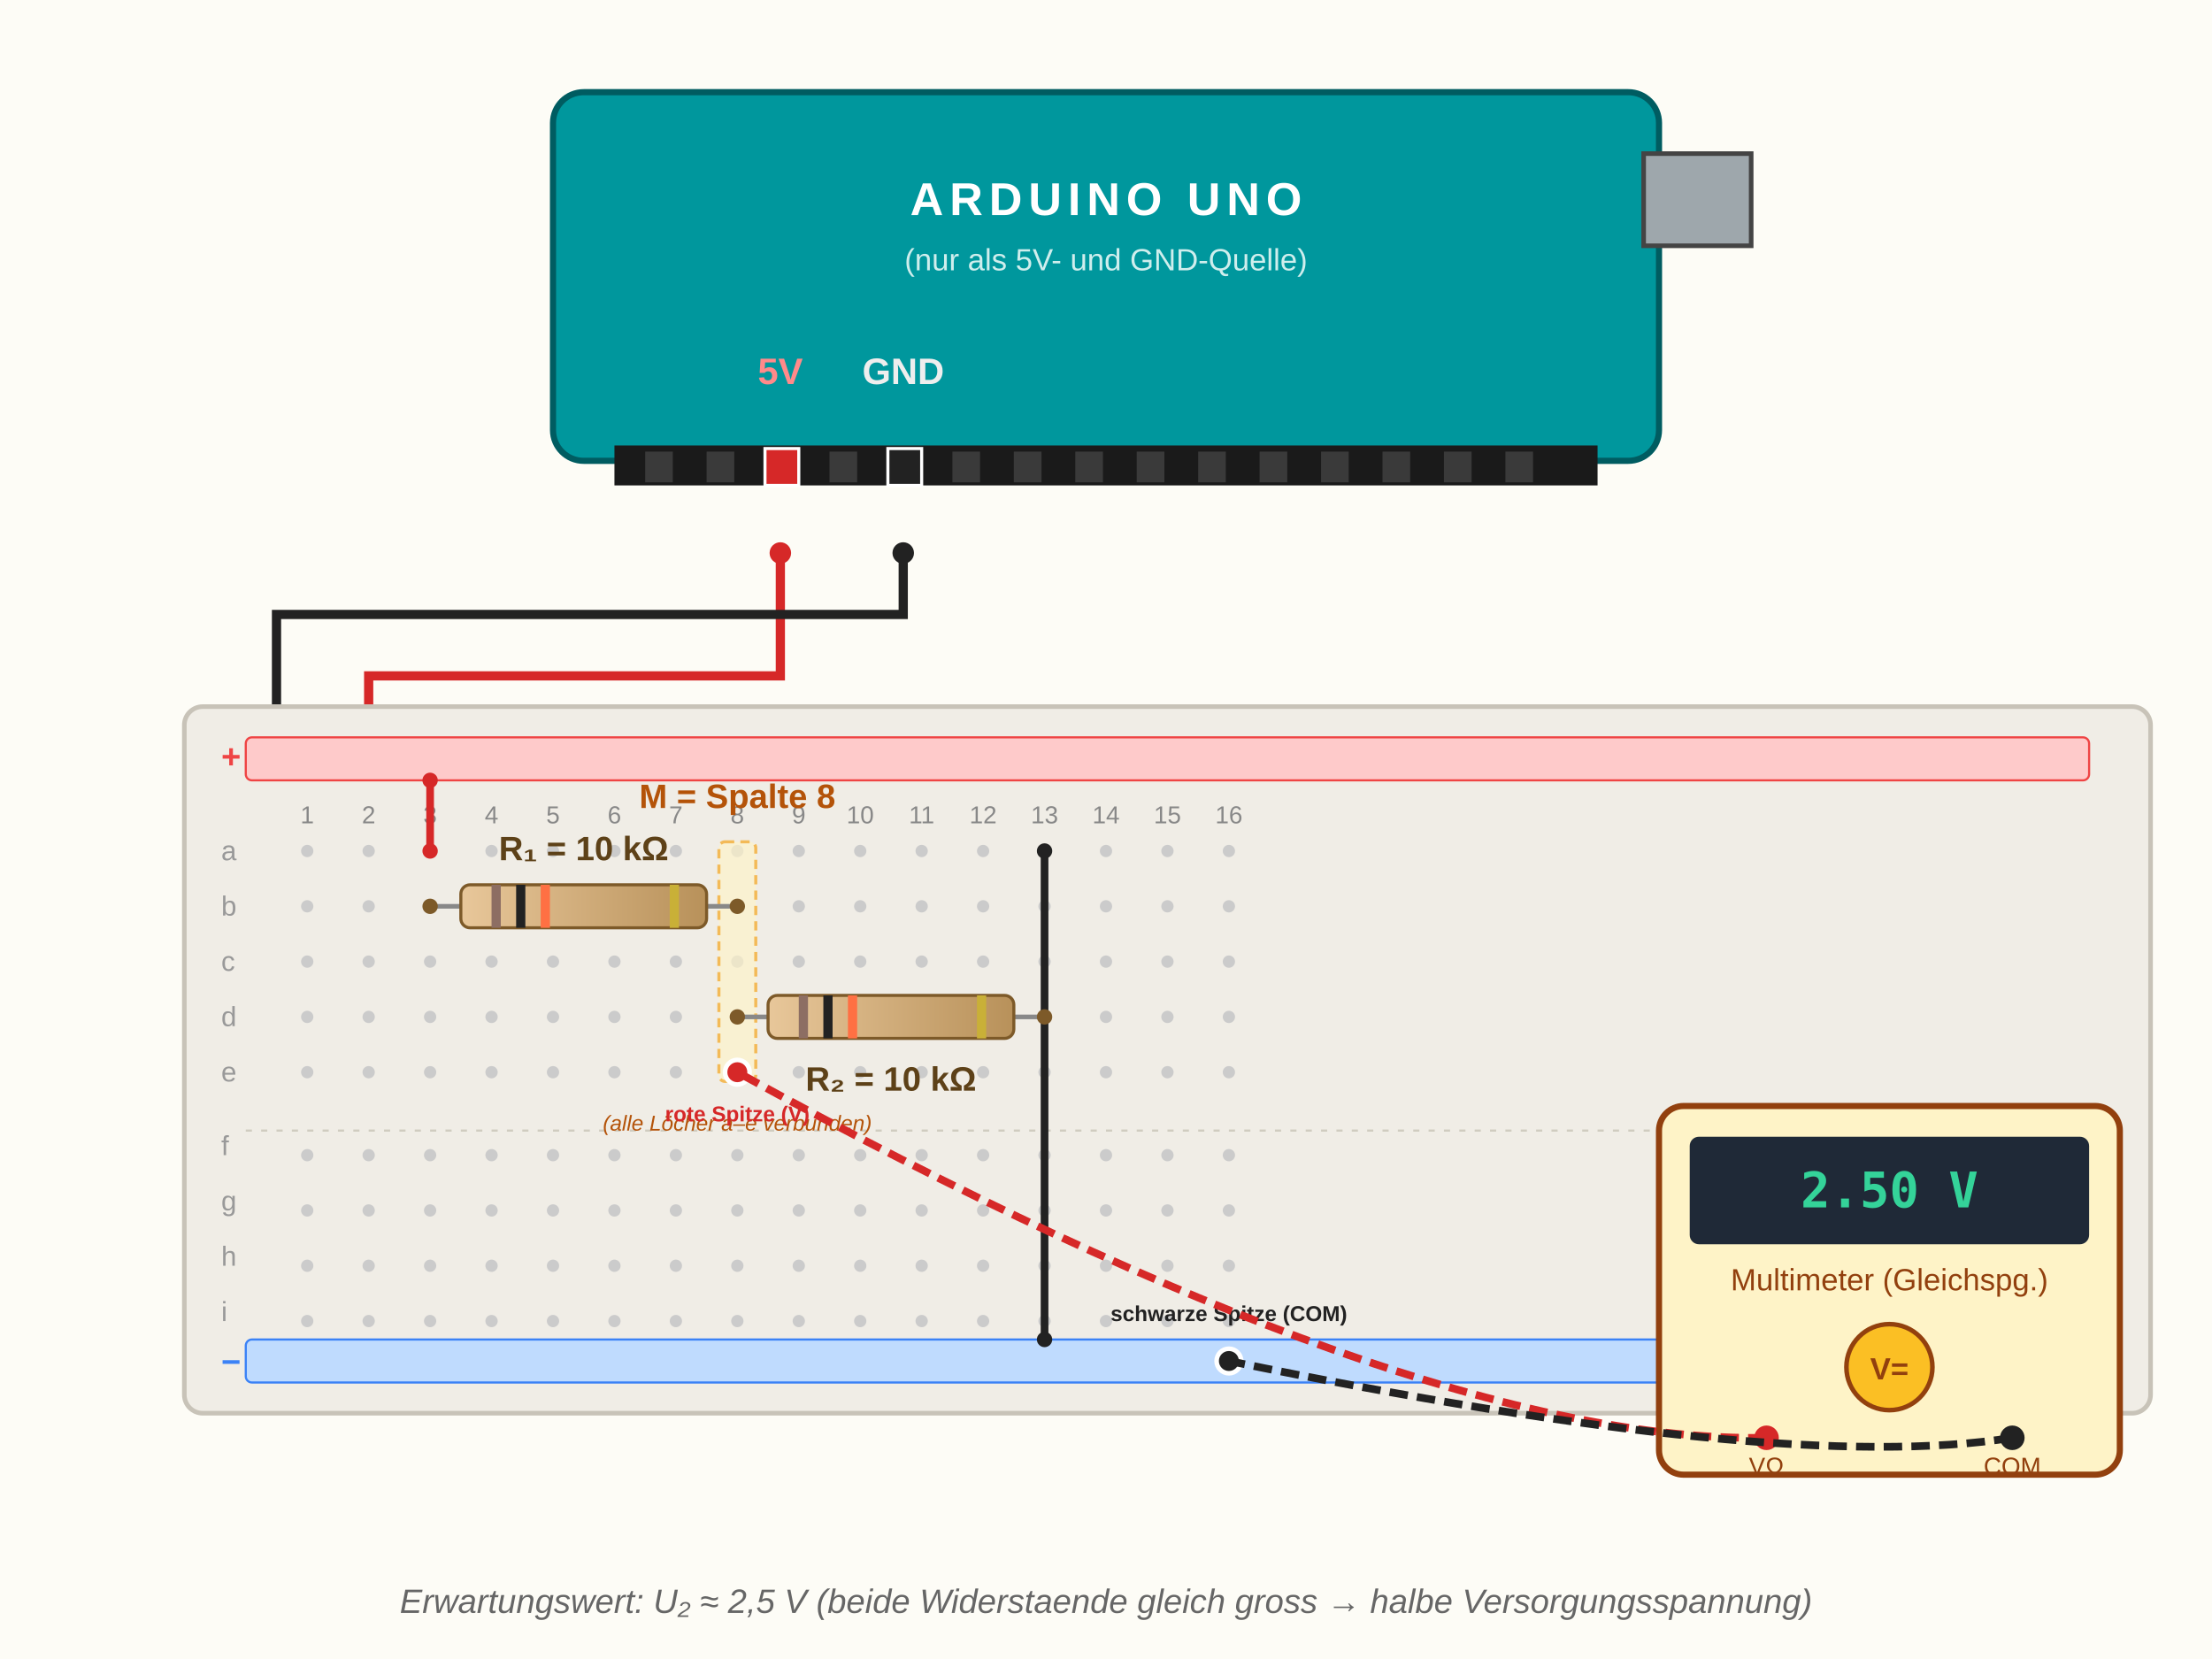
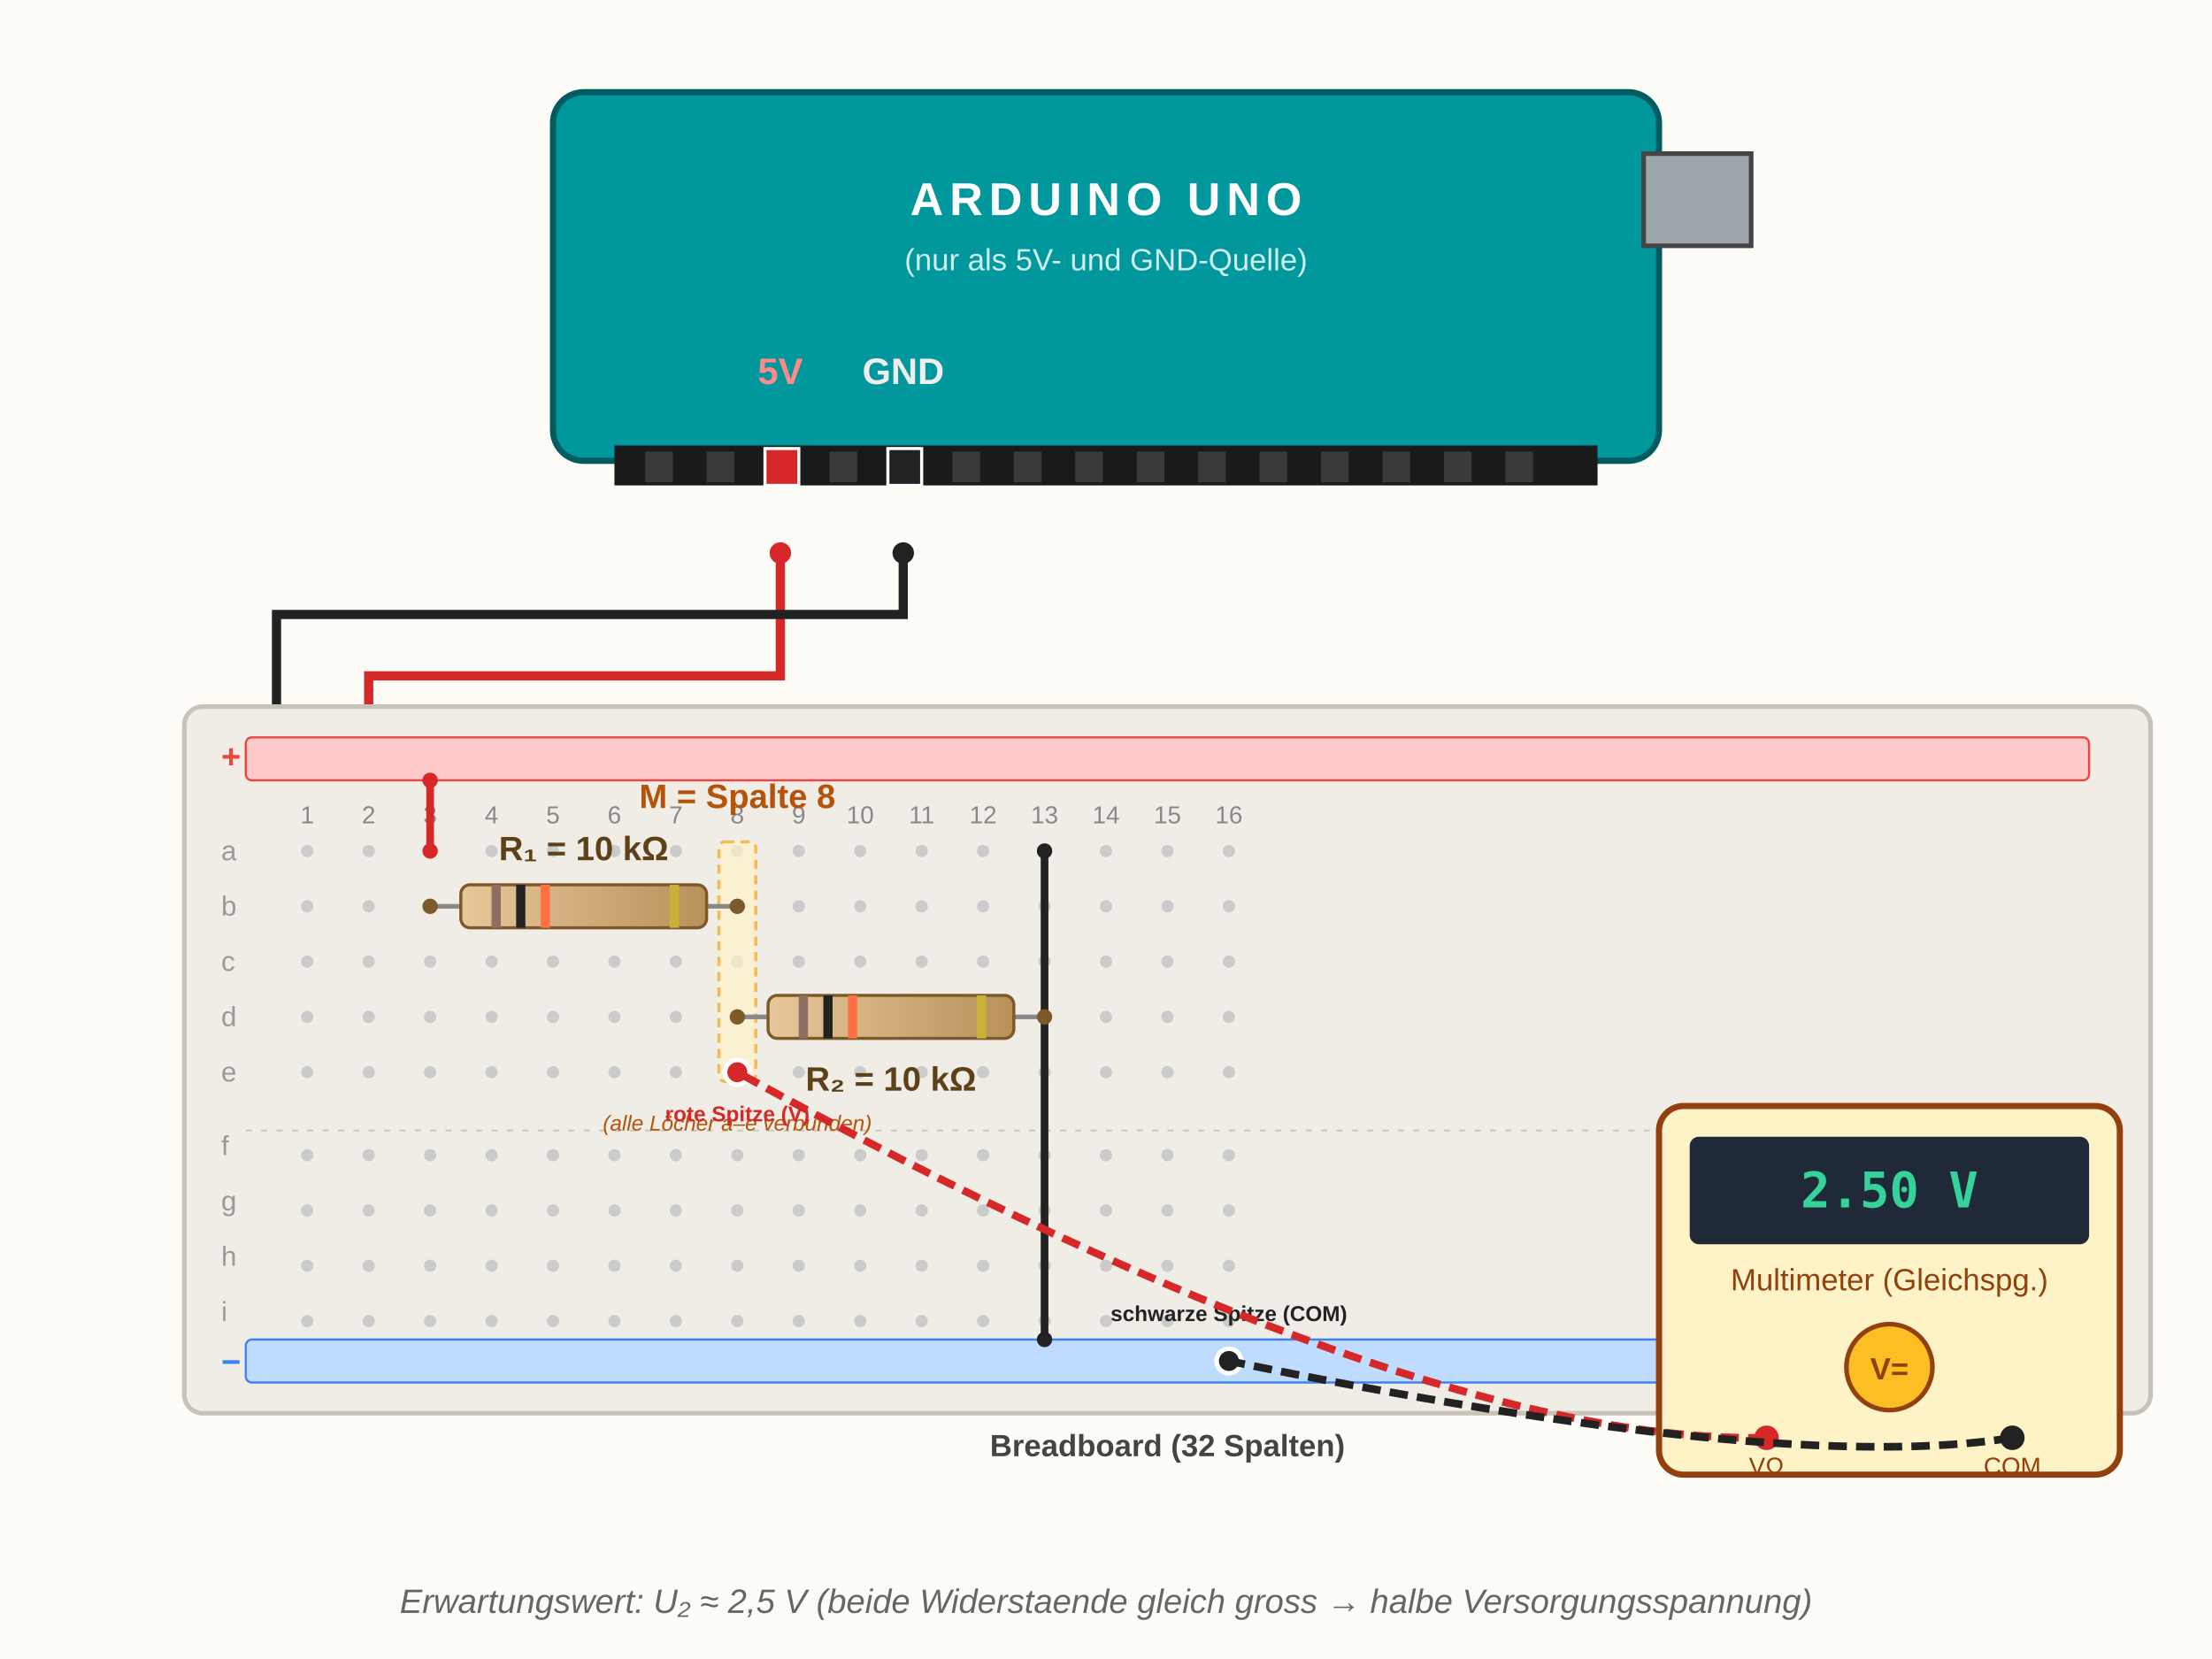
<svg xmlns="http://www.w3.org/2000/svg" viewBox="0 0 720 540" width="100%" style="max-width: 720px; height: auto; font-family: 'Helvetica Neue', Arial, sans-serif;">
  <defs>
    <linearGradient id="resBody1" x1="0" x2="1" y1="0" y2="0">
      <stop offset="0%" stop-color="#e8c79a" />
      <stop offset="100%" stop-color="#b8915a" />
    </linearGradient>
  </defs>
  <rect width="720" height="540" fill="#fdfcf6" />
  <g id="arduino" transform="translate(180, 30)">
    <rect x="0" y="0" width="360" height="120" rx="10" fill="#00979d" stroke="#005c61" stroke-width="2" />
    <rect x="355" y="20" width="35" height="30" fill="#9ea7ac" stroke="#444" stroke-width="1.5" />
    <text x="180" y="40" text-anchor="middle" fill="#fff" font-weight="bold" font-size="15" letter-spacing="2">ARDUINO UNO</text>
    <text x="180" y="58" text-anchor="middle" fill="#cfeeed" font-size="10">(nur als 5V- und GND-Quelle)</text>
    <g font-size="12" font-weight="bold" text-anchor="middle">
      <text x="74" y="95" fill="#ff8a8a">5V</text>
      <text x="114" y="95" fill="#eeeeee">GND</text>
    </g>
    <rect x="20" y="115" width="320" height="13" fill="#1a1a1a" />
    <g fill="#3a3a3a">
      <rect x="30" y="117" width="9" height="10" />
      <rect x="50" y="117" width="9" height="10" />
      <rect x="70" y="117" width="9" height="10" />
      <rect x="90" y="117" width="9" height="10" />
      <rect x="110" y="117" width="9" height="10" />
      <rect x="130" y="117" width="9" height="10" />
      <rect x="150" y="117" width="9" height="10" />
      <rect x="170" y="117" width="9" height="10" />
      <rect x="190" y="117" width="9" height="10" />
      <rect x="210" y="117" width="9" height="10" />
      <rect x="230" y="117" width="9" height="10" />
      <rect x="250" y="117" width="9" height="10" />
      <rect x="270" y="117" width="9" height="10" />
      <rect x="290" y="117" width="9" height="10" />
      <rect x="310" y="117" width="9" height="10" />
    </g>
    <rect x="69" y="116" width="11" height="12" fill="#d62828" stroke="#fff" stroke-width="1" />
    <rect x="109" y="116" width="11" height="12" fill="#222" stroke="#fff" stroke-width="1" />
  </g>
  <path d="M 254 180 L 254 220 L 120 220 L 120 240" stroke="#d62828" stroke-width="3" fill="none" stroke-linecap="round" />
  <circle cx="254" cy="180" r="3.5" fill="#d62828" />
  <circle cx="120" cy="240" r="3.5" fill="#d62828" />
  <path d="M 294 180 L 294 200 L 90 200 L 90 440 L 120 440" stroke="#222" stroke-width="3" fill="none" stroke-linecap="round" />
  <circle cx="294" cy="180" r="3.5" fill="#222" />
  <circle cx="120" cy="440" r="3.5" fill="#222" />
  <g id="breadboard" transform="translate(60, 230)">
    <rect x="0" y="0" width="640" height="230" rx="6" fill="#f0ede6" stroke="#c8c3b8" stroke-width="1.5" />
    <rect x="20" y="10" width="600" height="14" rx="2" fill="#FECACA" stroke="#EF4444" stroke-width="0.7" />
    <text x="12" y="20" font-size="11" font-weight="bold" fill="#EF4444">+</text>
    <rect x="20" y="206" width="600" height="14" rx="2" fill="#BFDBFE" stroke="#3B82F6" stroke-width="0.7" />
    <text x="12" y="217" font-size="11" font-weight="bold" fill="#3B82F6">−</text>
    <g font-size="8" fill="#888" text-anchor="middle">
      <text x="40" y="38">1</text>
      <text x="60" y="38">2</text>
      <text x="80" y="38">3</text>
      <text x="100" y="38">4</text>
      <text x="120" y="38">5</text>
      <text x="140" y="38">6</text>
      <text x="160" y="38">7</text>
      <text x="180" y="38">8</text>
      <text x="200" y="38">9</text>
      <text x="220" y="38">10</text>
      <text x="240" y="38">11</text>
      <text x="260" y="38">12</text>
      <text x="280" y="38">13</text>
      <text x="300" y="38">14</text>
      <text x="320" y="38">15</text>
      <text x="340" y="38">16</text>
    </g>
    <g font-size="9" fill="#999">
      <text x="12" y="50">a</text>
      <text x="12" y="68">b</text>
      <text x="12" y="86">c</text>
      <text x="12" y="104">d</text>
      <text x="12" y="122">e</text>
      <text x="12" y="146">f</text>
      <text x="12" y="164">g</text>
      <text x="12" y="182">h</text>
      <text x="12" y="200">i</text>
    </g>
    <g fill="#cbcbcb">
      <circle cx="40" cy="47" r="2" />
      <circle cx="60" cy="47" r="2" />
      <circle cx="80" cy="47" r="2" />
      <circle cx="100" cy="47" r="2" />
      <circle cx="120" cy="47" r="2" />
      <circle cx="140" cy="47" r="2" />
      <circle cx="160" cy="47" r="2" />
      <circle cx="180" cy="47" r="2" />
      <circle cx="200" cy="47" r="2" />
      <circle cx="220" cy="47" r="2" />
      <circle cx="240" cy="47" r="2" />
      <circle cx="260" cy="47" r="2" />
      <circle cx="280" cy="47" r="2" />
      <circle cx="300" cy="47" r="2" />
      <circle cx="320" cy="47" r="2" />
      <circle cx="340" cy="47" r="2" />
      <circle cx="40" cy="65" r="2" />
      <circle cx="60" cy="65" r="2" />
      <circle cx="80" cy="65" r="2" />
      <circle cx="100" cy="65" r="2" />
      <circle cx="120" cy="65" r="2" />
      <circle cx="140" cy="65" r="2" />
      <circle cx="160" cy="65" r="2" />
      <circle cx="180" cy="65" r="2" />
      <circle cx="200" cy="65" r="2" />
      <circle cx="220" cy="65" r="2" />
      <circle cx="240" cy="65" r="2" />
      <circle cx="260" cy="65" r="2" />
      <circle cx="280" cy="65" r="2" />
      <circle cx="300" cy="65" r="2" />
      <circle cx="320" cy="65" r="2" />
      <circle cx="340" cy="65" r="2" />
      <circle cx="40" cy="83" r="2" />
      <circle cx="60" cy="83" r="2" />
      <circle cx="80" cy="83" r="2" />
      <circle cx="100" cy="83" r="2" />
      <circle cx="120" cy="83" r="2" />
      <circle cx="140" cy="83" r="2" />
      <circle cx="160" cy="83" r="2" />
      <circle cx="180" cy="83" r="2" />
      <circle cx="200" cy="83" r="2" />
      <circle cx="220" cy="83" r="2" />
      <circle cx="240" cy="83" r="2" />
      <circle cx="260" cy="83" r="2" />
      <circle cx="280" cy="83" r="2" />
      <circle cx="300" cy="83" r="2" />
      <circle cx="320" cy="83" r="2" />
      <circle cx="340" cy="83" r="2" />
      <circle cx="40" cy="101" r="2" />
      <circle cx="60" cy="101" r="2" />
      <circle cx="80" cy="101" r="2" />
      <circle cx="100" cy="101" r="2" />
      <circle cx="120" cy="101" r="2" />
      <circle cx="140" cy="101" r="2" />
      <circle cx="160" cy="101" r="2" />
      <circle cx="180" cy="101" r="2" />
      <circle cx="200" cy="101" r="2" />
      <circle cx="220" cy="101" r="2" />
      <circle cx="240" cy="101" r="2" />
      <circle cx="260" cy="101" r="2" />
      <circle cx="280" cy="101" r="2" />
      <circle cx="300" cy="101" r="2" />
      <circle cx="320" cy="101" r="2" />
      <circle cx="340" cy="101" r="2" />
      <circle cx="40" cy="119" r="2" />
      <circle cx="60" cy="119" r="2" />
      <circle cx="80" cy="119" r="2" />
      <circle cx="100" cy="119" r="2" />
      <circle cx="120" cy="119" r="2" />
      <circle cx="140" cy="119" r="2" />
      <circle cx="160" cy="119" r="2" />
      <circle cx="180" cy="119" r="2" />
      <circle cx="200" cy="119" r="2" />
      <circle cx="220" cy="119" r="2" />
      <circle cx="240" cy="119" r="2" />
      <circle cx="260" cy="119" r="2" />
      <circle cx="280" cy="119" r="2" />
      <circle cx="300" cy="119" r="2" />
      <circle cx="320" cy="119" r="2" />
      <circle cx="340" cy="119" r="2" />
    </g>
    <line x1="20" y1="138" x2="620" y2="138" stroke="#d0ccc0" stroke-width="0.7" stroke-dasharray="2 3" />
    <g fill="#cbcbcb">
      <circle cx="40" cy="146" r="2" />
      <circle cx="60" cy="146" r="2" />
      <circle cx="80" cy="146" r="2" />
      <circle cx="100" cy="146" r="2" />
      <circle cx="120" cy="146" r="2" />
      <circle cx="140" cy="146" r="2" />
      <circle cx="160" cy="146" r="2" />
      <circle cx="180" cy="146" r="2" />
      <circle cx="200" cy="146" r="2" />
      <circle cx="220" cy="146" r="2" />
      <circle cx="240" cy="146" r="2" />
      <circle cx="260" cy="146" r="2" />
      <circle cx="280" cy="146" r="2" />
      <circle cx="300" cy="146" r="2" />
      <circle cx="320" cy="146" r="2" />
      <circle cx="340" cy="146" r="2" />
      <circle cx="40" cy="164" r="2" />
      <circle cx="60" cy="164" r="2" />
      <circle cx="80" cy="164" r="2" />
      <circle cx="100" cy="164" r="2" />
      <circle cx="120" cy="164" r="2" />
      <circle cx="140" cy="164" r="2" />
      <circle cx="160" cy="164" r="2" />
      <circle cx="180" cy="164" r="2" />
      <circle cx="200" cy="164" r="2" />
      <circle cx="220" cy="164" r="2" />
      <circle cx="240" cy="164" r="2" />
      <circle cx="260" cy="164" r="2" />
      <circle cx="280" cy="164" r="2" />
      <circle cx="300" cy="164" r="2" />
      <circle cx="320" cy="164" r="2" />
      <circle cx="340" cy="164" r="2" />
      <circle cx="40" cy="182" r="2" />
      <circle cx="60" cy="182" r="2" />
      <circle cx="80" cy="182" r="2" />
      <circle cx="100" cy="182" r="2" />
      <circle cx="120" cy="182" r="2" />
      <circle cx="140" cy="182" r="2" />
      <circle cx="160" cy="182" r="2" />
      <circle cx="180" cy="182" r="2" />
      <circle cx="200" cy="182" r="2" />
      <circle cx="220" cy="182" r="2" />
      <circle cx="240" cy="182" r="2" />
      <circle cx="260" cy="182" r="2" />
      <circle cx="280" cy="182" r="2" />
      <circle cx="300" cy="182" r="2" />
      <circle cx="320" cy="182" r="2" />
      <circle cx="340" cy="182" r="2" />
      <circle cx="40" cy="200" r="2" />
      <circle cx="60" cy="200" r="2" />
      <circle cx="80" cy="200" r="2" />
      <circle cx="100" cy="200" r="2" />
      <circle cx="120" cy="200" r="2" />
      <circle cx="140" cy="200" r="2" />
      <circle cx="160" cy="200" r="2" />
      <circle cx="180" cy="200" r="2" />
      <circle cx="200" cy="200" r="2" />
      <circle cx="220" cy="200" r="2" />
      <circle cx="240" cy="200" r="2" />
      <circle cx="260" cy="200" r="2" />
      <circle cx="280" cy="200" r="2" />
      <circle cx="300" cy="200" r="2" />
      <circle cx="320" cy="200" r="2" />
      <circle cx="340" cy="200" r="2" />
    </g>
    <rect x="174" y="44" width="12" height="78" rx="2" fill="#FEF3C7" opacity="0.65" stroke="#F59E0B" stroke-width="1" stroke-dasharray="3 2" />
    <text x="180" y="33" text-anchor="middle" font-size="11" font-weight="bold" fill="#B45309">M = Spalte 8</text>
    <text x="180" y="138" text-anchor="middle" font-size="7" font-style="italic" fill="#B45309">(alle Löcher a–e verbunden)</text>
    <line x1="80" y1="24" x2="80" y2="47" stroke="#d62828" stroke-width="2.5" />
    <circle cx="80" cy="24" r="2.5" fill="#d62828" />
    <circle cx="80" cy="47" r="2.5" fill="#d62828" />
    <line x1="280" y1="47" x2="280" y2="206" stroke="#222" stroke-width="2.5" />
    <circle cx="280" cy="47" r="2.5" fill="#222" />
    <circle cx="280" cy="206" r="2.5" fill="#222" />
    <line x1="80" y1="65" x2="90" y2="65" stroke="#888" stroke-width="1.5" />
    <line x1="170" y1="65" x2="180" y2="65" stroke="#888" stroke-width="1.5" />
    <rect x="90" y="58" width="80" height="14" rx="3" fill="url(#resBody1)" stroke="#7d5a29" stroke-width="1" />
    <rect x="100" y="58" width="3" height="14" fill="#8d6e63" />
    <rect x="108" y="58" width="3" height="14" fill="#222" />
    <rect x="116" y="58" width="3" height="14" fill="#ff7043" />
    <rect x="158" y="58" width="3" height="14" fill="#c9b037" />
    <circle cx="80" cy="65" r="2.5" fill="#7d5a29" />
    <circle cx="180" cy="65" r="2.5" fill="#7d5a29" />
    <text x="130" y="50" text-anchor="middle" font-size="11" font-weight="bold" fill="#5d4118">R₁ = 10 kΩ</text>
    <line x1="180" y1="101" x2="190" y2="101" stroke="#888" stroke-width="1.5" />
    <line x1="270" y1="101" x2="280" y2="101" stroke="#888" stroke-width="1.5" />
    <rect x="190" y="94" width="80" height="14" rx="3" fill="url(#resBody1)" stroke="#7d5a29" stroke-width="1" />
    <rect x="200" y="94" width="3" height="14" fill="#8d6e63" />
    <rect x="208" y="94" width="3" height="14" fill="#222" />
    <rect x="216" y="94" width="3" height="14" fill="#ff7043" />
    <rect x="258" y="94" width="3" height="14" fill="#c9b037" />
    <circle cx="180" cy="101" r="2.5" fill="#7d5a29" />
    <circle cx="280" cy="101" r="2.5" fill="#7d5a29" />
    <text x="230" y="125" text-anchor="middle" font-size="11" font-weight="bold" fill="#5d4118">R₂ = 10 kΩ</text>
    <circle cx="180" cy="119" r="4" fill="#d62828" stroke="#fff" stroke-width="1.5" />
    <text x="180" y="135" text-anchor="middle" font-size="7" font-weight="bold" fill="#d62828">rote Spitze (V)</text>
    <circle cx="340" cy="213" r="4" fill="#222" stroke="#fff" stroke-width="1.5" />
    <text x="340" y="200" text-anchor="middle" font-size="7" font-weight="bold" fill="#222">schwarze Spitze (COM)</text>
+     <text x="320" y="244" text-anchor="middle" font-size="10" fill="#444" font-weight="bold">Breadboard (32 Spalten)</text>
  </g>
  <g id="multimeter" transform="translate(540, 360)">
    <rect x="0" y="0" width="150" height="120" rx="8" fill="#fef3c7" stroke="#92400e" stroke-width="2" />
    <rect x="10" y="10" width="130" height="35" rx="3" fill="#1f2937" />
    <text x="75" y="33" text-anchor="middle" font-size="16" font-weight="bold" fill="#34d399" font-family="monospace">2.50 V</text>
    <text x="75" y="60" text-anchor="middle" font-size="10" fill="#92400e">Multimeter (Gleichspg.)</text>
    <circle cx="75" cy="85" r="14" fill="#fbbf24" stroke="#92400e" stroke-width="1.5" />
    <text x="75" y="89" text-anchor="middle" font-size="10" font-weight="bold" fill="#92400e">V=</text>
    <circle cx="35" cy="108" r="4" fill="#d62828" />
    <circle cx="115" cy="108" r="4" fill="#222" />
    <text x="35" y="120" text-anchor="middle" font-size="8" fill="#92400e">VΩ</text>
    <text x="115" y="120" text-anchor="middle" font-size="8" fill="#92400e">COM</text>
  </g>
  <path d="M 575 468 Q 460 470 240 349" stroke="#d62828" stroke-width="2.5" fill="none" stroke-dasharray="6 3" />
  <path d="M 655 468 Q 580 480 400 443" stroke="#222" stroke-width="2.5" fill="none" stroke-dasharray="6 3" />
  <text x="360" y="525" text-anchor="middle" font-size="11" fill="#666" font-style="italic">Erwartungswert: U₂ ≈ 2,5 V (beide Widerstaende gleich gross → halbe Versorgungsspannung)</text>
</svg>
